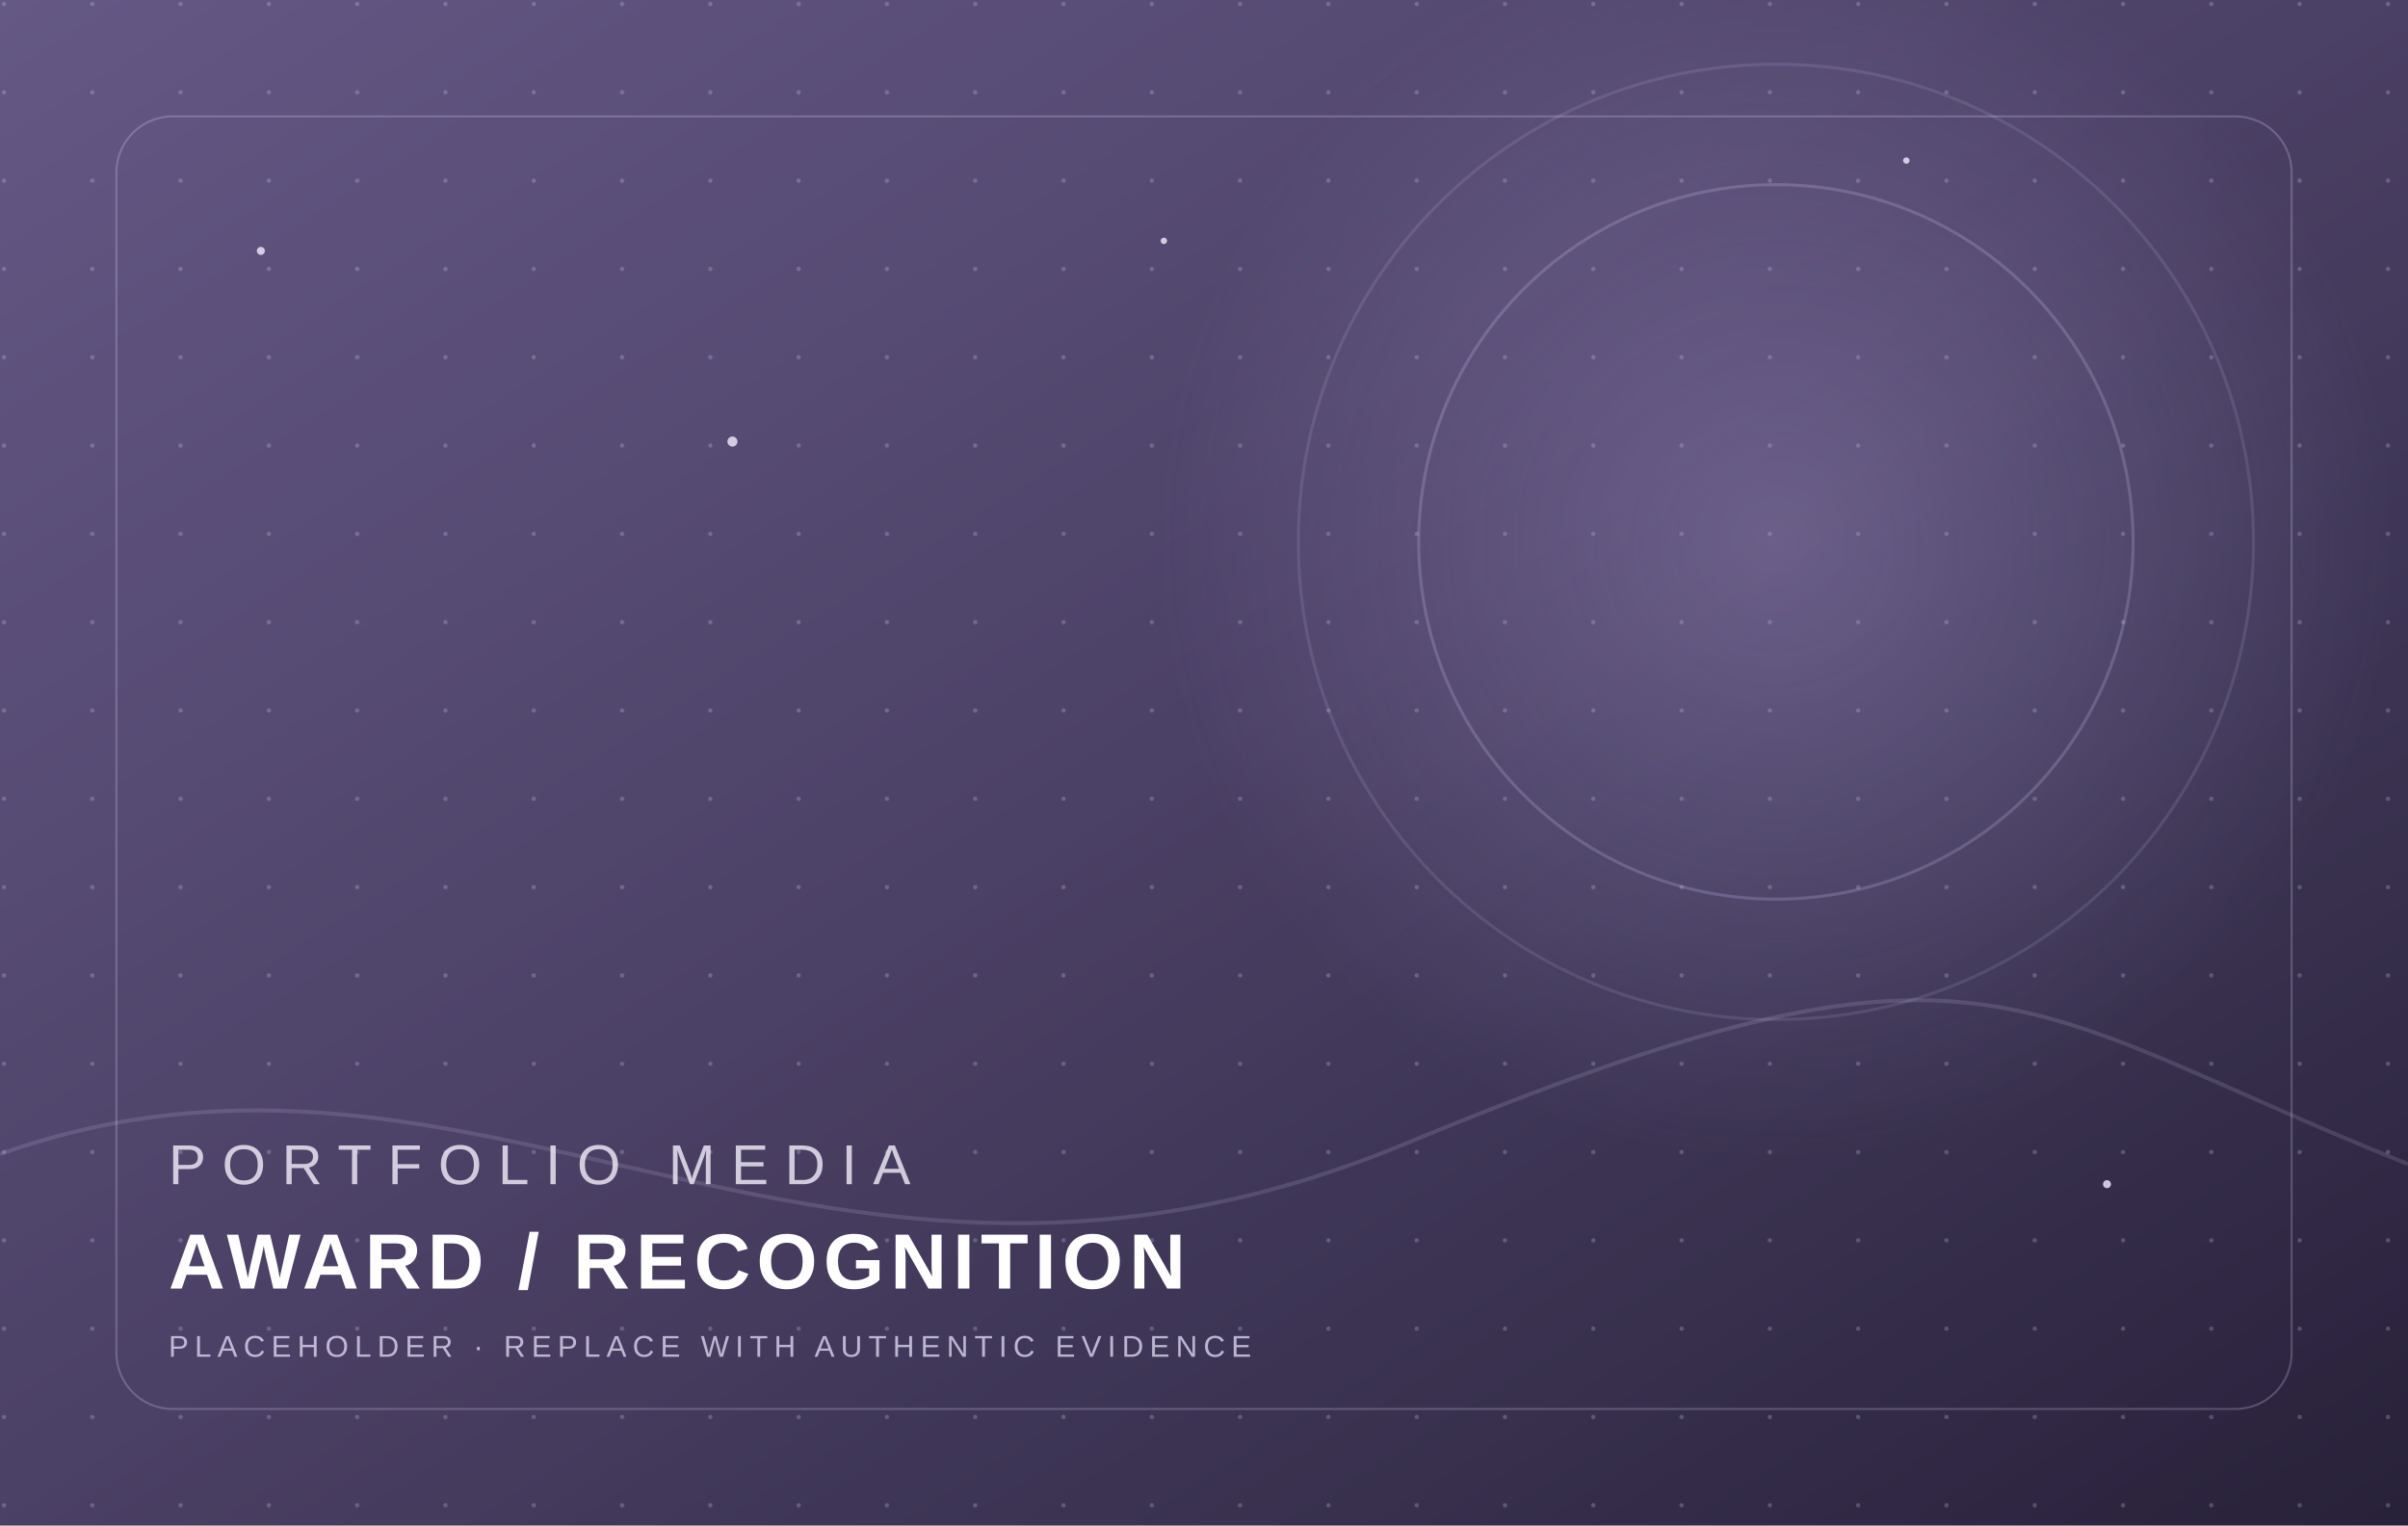
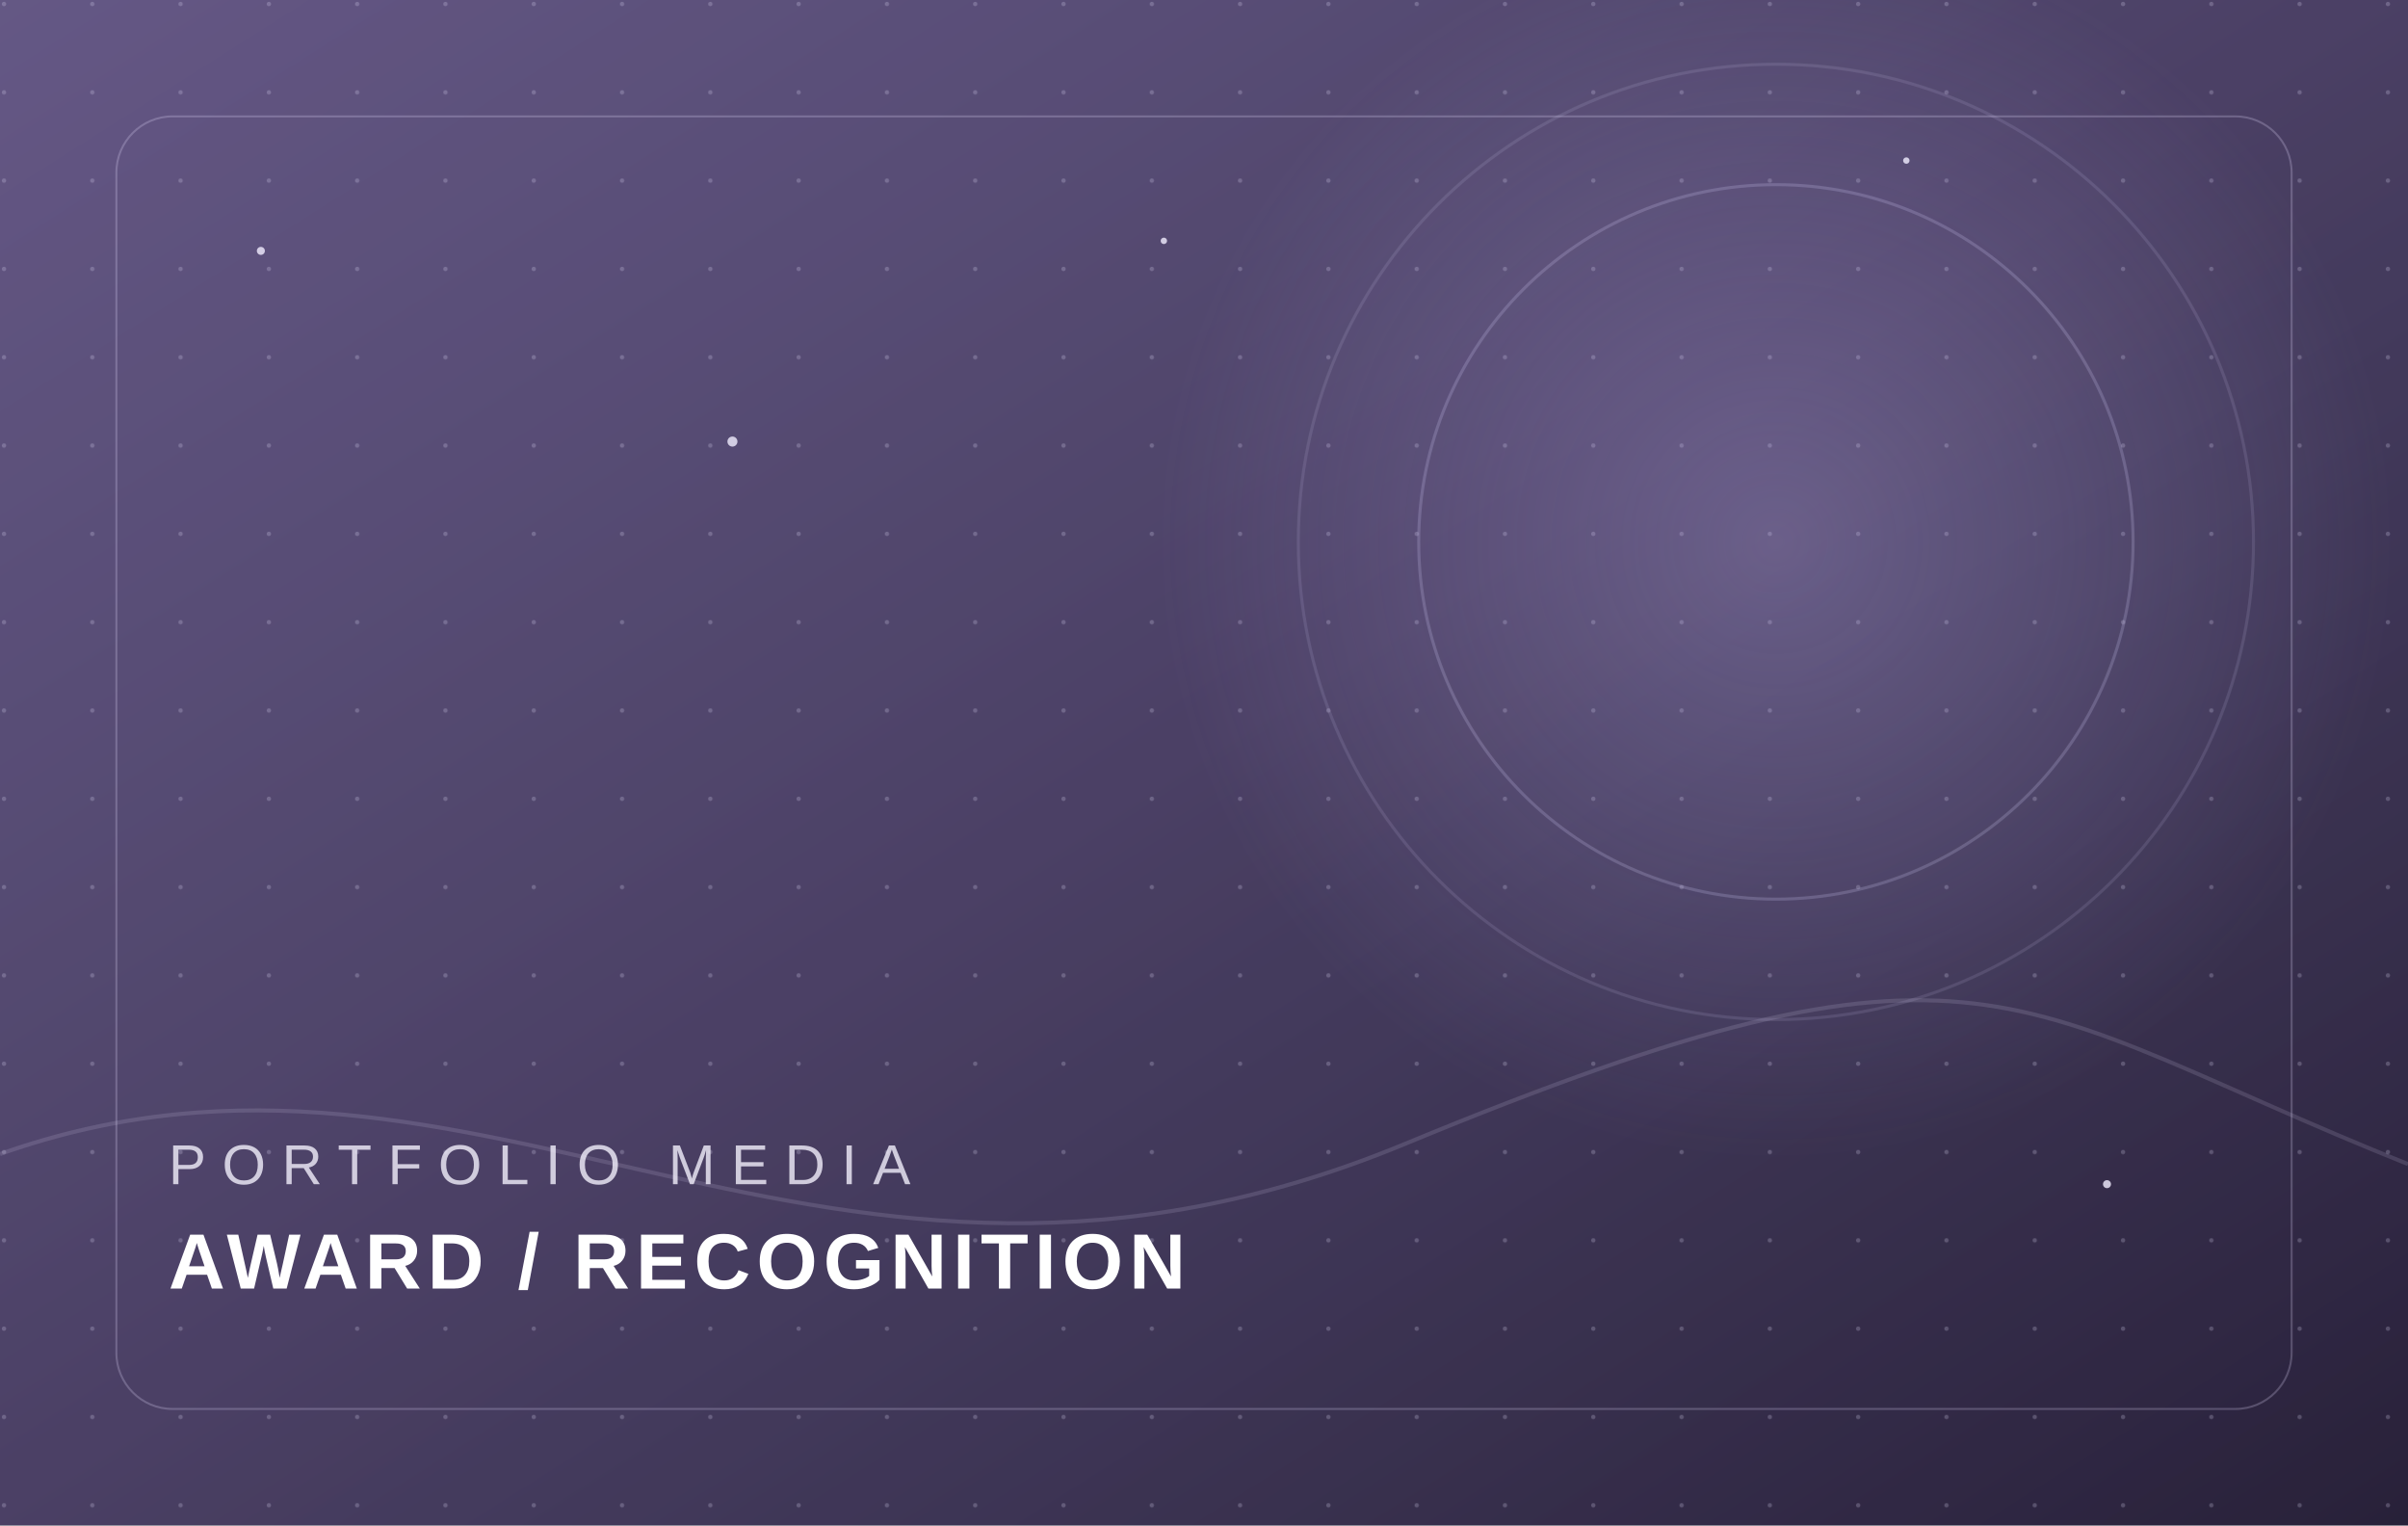
- <svg xmlns="http://www.w3.org/2000/svg" viewBox="0 0 1200 760" role="img" aria-label="Placeholder image for AWARD / RECOGNITION">
+ <svg xmlns="http://www.w3.org/2000/svg" viewBox="0 0 1200 760" role="img" aria-label="Cover image for AWARD / RECOGNITION">
  <defs>
    <linearGradient id="g" x1="0" y1="0" x2="1" y2="1">
      <stop offset="0" stop-color="#A28BCE" stop-opacity=".8" />
      <stop offset="1" stop-color="#302642" />
    </linearGradient>
    <radialGradient id="r">
      <stop offset="0" stop-color="#C5B7F4" stop-opacity=".28" />
      <stop offset="1" stop-color="#C5B7F4" stop-opacity="0" />
    </radialGradient>
    <pattern id="p" width="44" height="44" patternUnits="userSpaceOnUse">
      <circle cx="2" cy="2" r="1.1" fill="#E8E4FF" opacity=".22" />
    </pattern>
  </defs>
  <rect width="1200" height="760" fill="#101221" />
  <rect width="1200" height="760" fill="url(#g)" opacity=".72" />
  <rect width="1200" height="760" fill="url(#p)" />
  <circle cx="885" cy="270" r="310" fill="url(#r)" />
  <circle cx="885" cy="270" r="178" fill="none" stroke="#DCD4FF" stroke-opacity=".20" stroke-width="1.5" />
  <circle cx="885" cy="270" r="238" fill="none" stroke="#DCD4FF" stroke-opacity=".12" stroke-width="1.5" />
  <path d="M0 575 C240 490 410 690 700 570 S1000 500 1200 580" stroke="#E6DEFF" stroke-opacity=".14" stroke-width="2" fill="none" />
  <g fill="#F1EDFF" opacity=".8">
    <circle cx="130" cy="125" r="2" />
    <circle cx="365" cy="220" r="2.5" />
    <circle cx="580" cy="120" r="1.6" />
    <circle cx="1050" cy="590" r="2" />
    <circle cx="950" cy="80" r="1.6" />
  </g>
  <rect x="58" y="58" width="1084" height="644" rx="28" fill="none" stroke="#E5DFFF" stroke-opacity=".24" />
  <text x="84" y="590" fill="#F6F3FF" font-family="Arial, sans-serif" font-size="28" letter-spacing="8" opacity=".78">PORTFOLIO MEDIA</text>
  <text x="84" y="642" fill="#FFFFFF" font-family="Arial, sans-serif" font-weight="700" font-size="39" letter-spacing="3">AWARD / RECOGNITION</text>
-   <text x="84" y="676" fill="#E3DDF6" font-family="Arial, sans-serif" font-size="15" letter-spacing="3" opacity=".76">PLACEHOLDER · REPLACE WITH AUTHENTIC EVIDENCE</text>
</svg>
